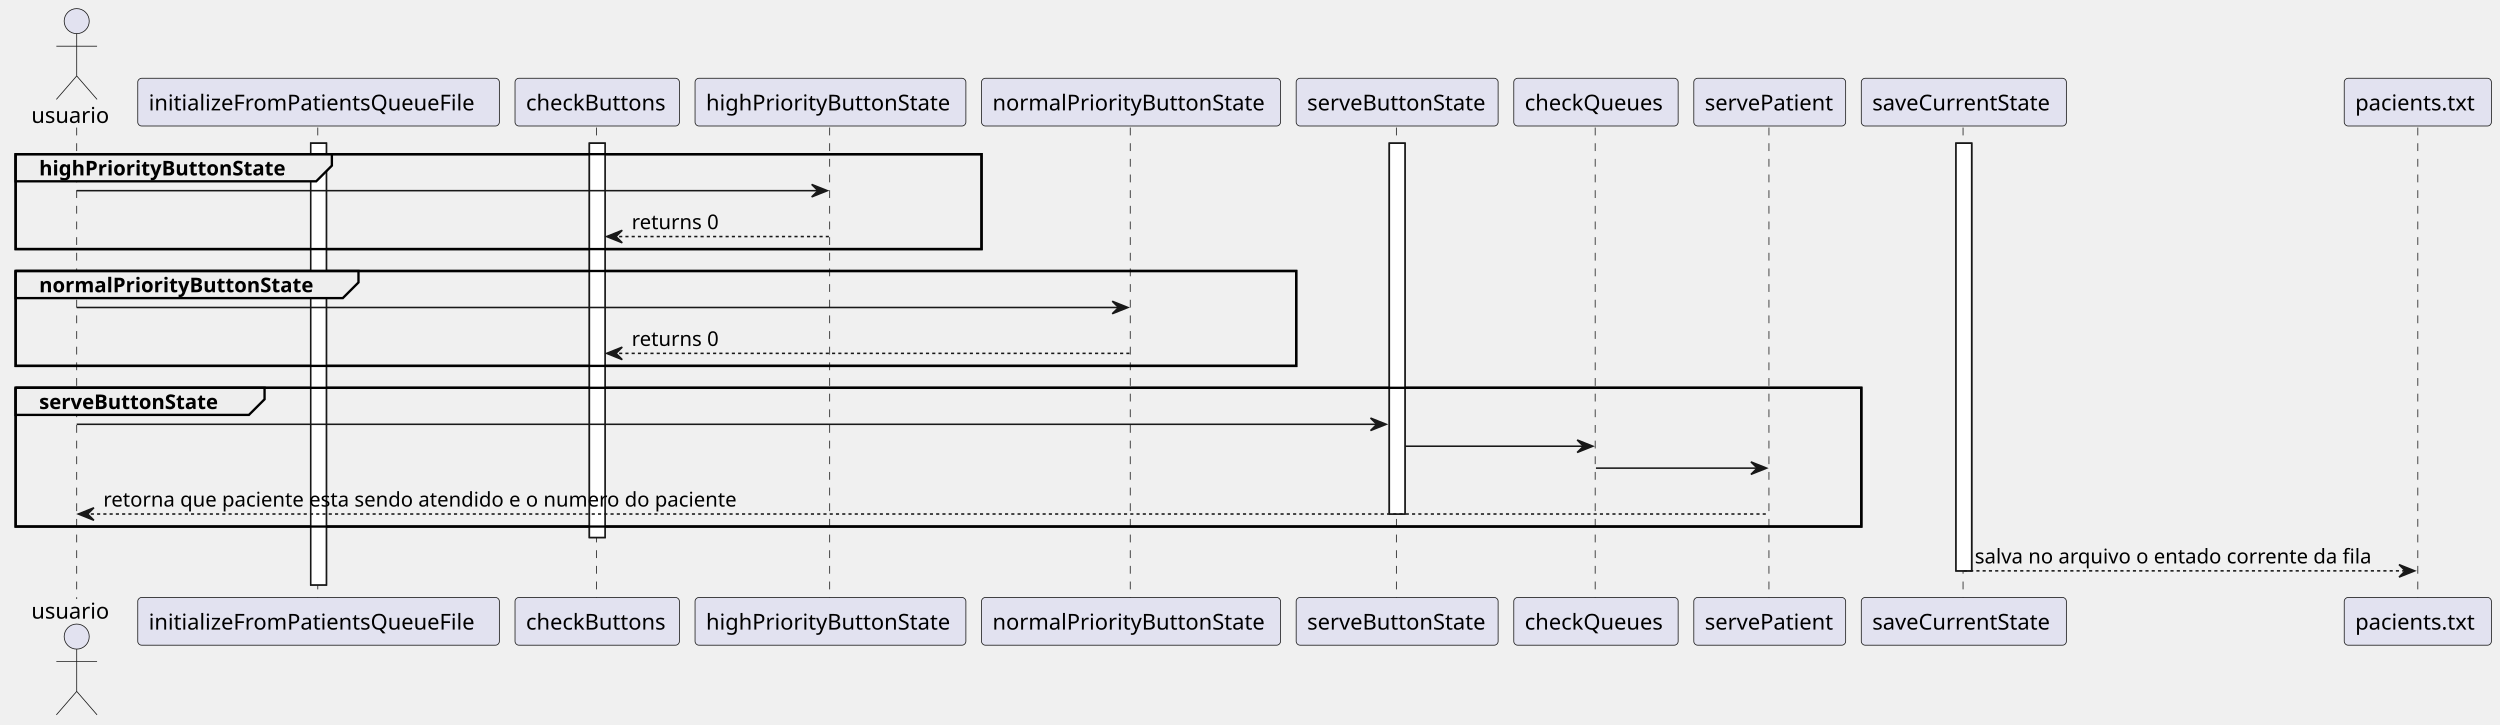
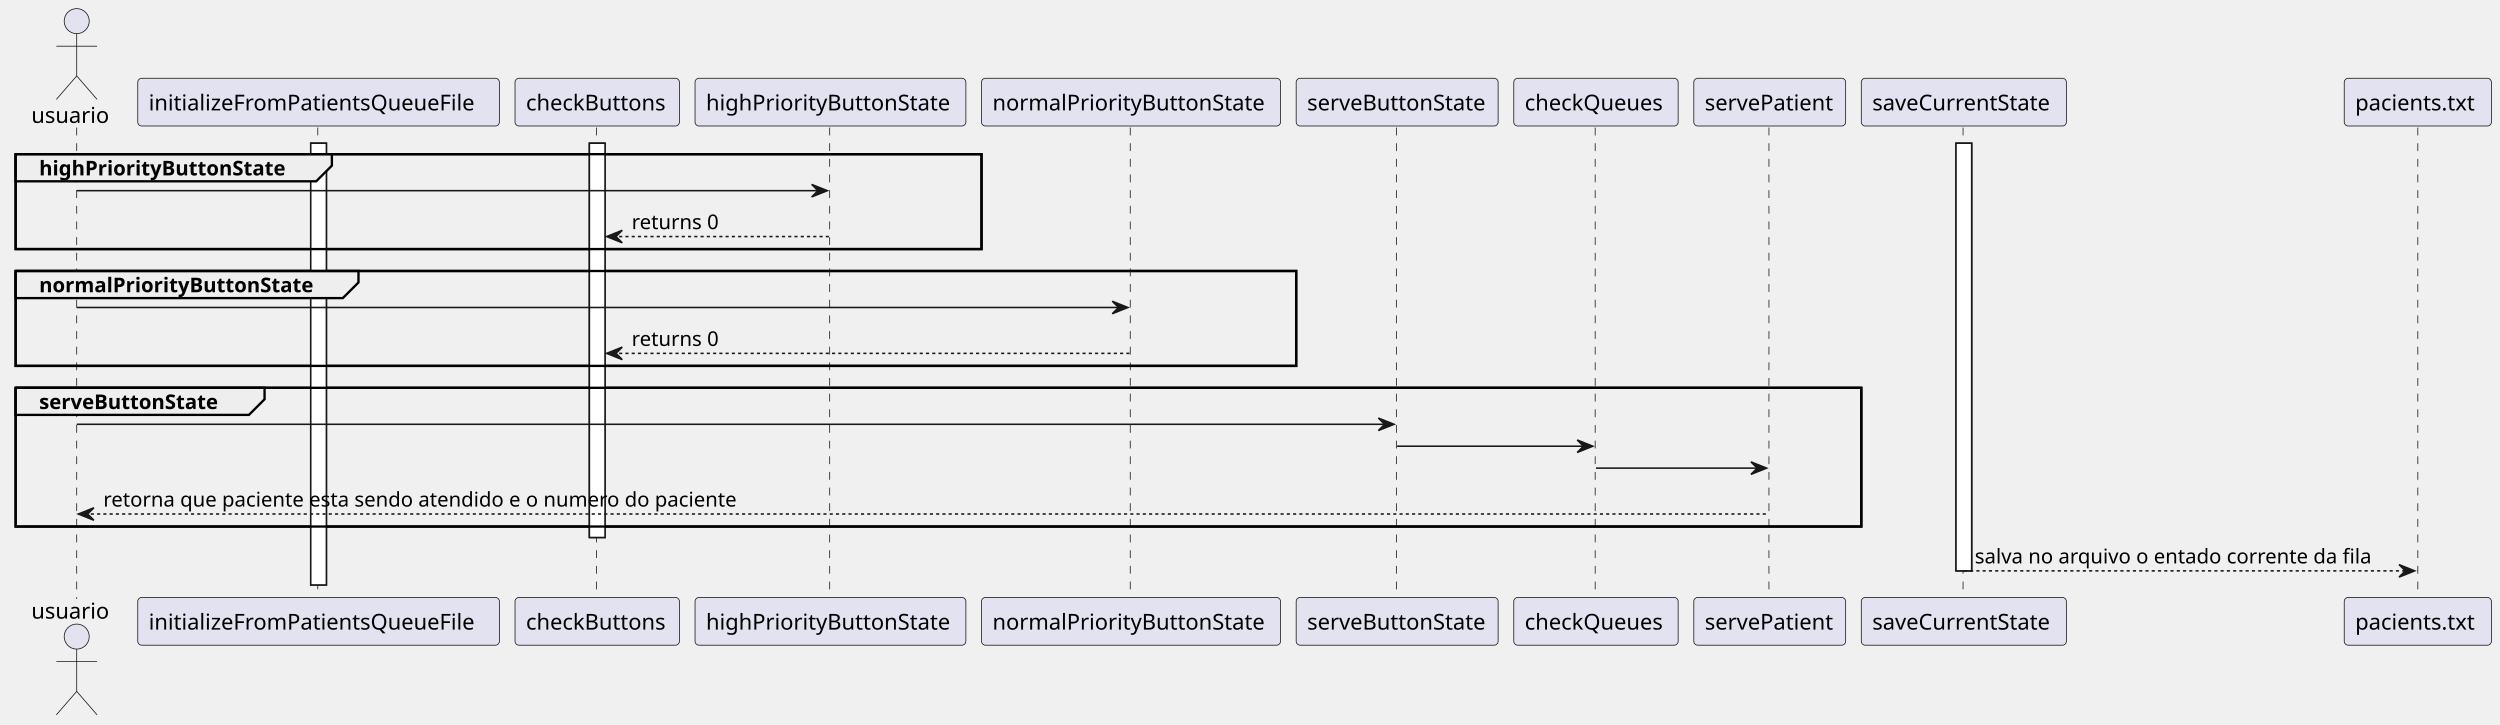
<svg xmlns="http://www.w3.org/2000/svg" contentStyleType="text/css" height="463px" preserveAspectRatio="none" style="width:1597px;height:463px;background:#FFFFFF;" version="1.1" viewBox="0 0 1597 463" width="1597px" zoomAndPan="magnify">
  <defs />
  <g>
    <rect fill="#FFFFFF" height="282.174" style="stroke:#181818;stroke-width:1.0;" width="10" x="198.5" y="91.488" />
    <rect fill="#FFFFFF" height="251.863" style="stroke:#181818;stroke-width:1.0;" width="10" x="376.5" y="91.488" />
-     <rect fill="#FFFFFF" height="236.863" style="stroke:#181818;stroke-width:1.0;" width="10" x="887.5" y="91.488" />
    <rect fill="#FFFFFF" height="273.174" style="stroke:#181818;stroke-width:1.0;" width="10" x="1249.5" y="91.488" />
    <rect fill="none" height="60.621" style="stroke:#000000;stroke-width:1.5;" width="617" x="10" y="98.488" />
    <rect fill="none" height="60.621" style="stroke:#000000;stroke-width:1.5;" width="818" x="10" y="173.109" />
    <rect fill="none" height="88.621" style="stroke:#000000;stroke-width:1.5;" width="1179" x="10" y="247.731" />
    <line style="stroke:#181818;stroke-width:0.5;stroke-dasharray:5.0,5.0;" x1="49" x2="49" y1="81.488" y2="382.662" />
    <line style="stroke:#181818;stroke-width:0.5;stroke-dasharray:5.0,5.0;" x1="203" x2="203" y1="81.488" y2="382.662" />
    <line style="stroke:#181818;stroke-width:0.5;stroke-dasharray:5.0,5.0;" x1="381" x2="381" y1="81.488" y2="382.662" />
    <line style="stroke:#181818;stroke-width:0.5;stroke-dasharray:5.0,5.0;" x1="530" x2="530" y1="81.488" y2="382.662" />
    <line style="stroke:#181818;stroke-width:0.5;stroke-dasharray:5.0,5.0;" x1="722" x2="722" y1="81.488" y2="382.662" />
    <line style="stroke:#181818;stroke-width:0.5;stroke-dasharray:5.0,5.0;" x1="892" x2="892" y1="81.488" y2="382.662" />
    <line style="stroke:#181818;stroke-width:0.5;stroke-dasharray:5.0,5.0;" x1="1019" x2="1019" y1="81.488" y2="382.662" />
    <line style="stroke:#181818;stroke-width:0.5;stroke-dasharray:5.0,5.0;" x1="1130" x2="1130" y1="81.488" y2="382.662" />
    <line style="stroke:#181818;stroke-width:0.5;stroke-dasharray:5.0,5.0;" x1="1254" x2="1254" y1="81.488" y2="382.662" />
    <line style="stroke:#181818;stroke-width:0.5;stroke-dasharray:5.0,5.0;" x1="1544.5" x2="1544.5" y1="81.488" y2="382.662" />
    <text fill="#000000" font-family="sans-serif" font-size="14" lengthAdjust="spacing" textLength="52" x="20" y="78.535">usuario</text>
    <ellipse cx="49" cy="13.5" fill="#E2E2F0" rx="8" ry="8" style="stroke:#181818;stroke-width:0.5;" />
    <path d="M49,21.5 L49,48.5 M36,29.5 L62,29.5 M49,48.5 L36,63.5 M49,48.5 L62,63.5 " fill="none" style="stroke:#181818;stroke-width:0.5;" />
    <text fill="#000000" font-family="sans-serif" font-size="14" lengthAdjust="spacing" textLength="52" x="20" y="395.197">usuario</text>
    <ellipse cx="49" cy="406.65" fill="#E2E2F0" rx="8" ry="8" style="stroke:#181818;stroke-width:0.5;" />
    <path d="M49,414.65 L49,441.65 M36,422.65 L62,422.65 M49,441.65 L36,456.65 M49,441.65 L62,456.65 " fill="none" style="stroke:#181818;stroke-width:0.5;" />
    <rect fill="#E2E2F0" height="30.488" rx="2.5" ry="2.5" style="stroke:#181818;stroke-width:0.5;" width="231" x="88" y="50" />
    <text fill="#000000" font-family="sans-serif" font-size="14" lengthAdjust="spacing" textLength="217" x="95" y="70.535">initializeFromPatientsQueueFile</text>
    <rect fill="#E2E2F0" height="30.488" rx="2.5" ry="2.5" style="stroke:#181818;stroke-width:0.5;" width="231" x="88" y="381.662" />
    <text fill="#000000" font-family="sans-serif" font-size="14" lengthAdjust="spacing" textLength="217" x="95" y="402.197">initializeFromPatientsQueueFile</text>
    <rect fill="#E2E2F0" height="30.488" rx="2.5" ry="2.5" style="stroke:#181818;stroke-width:0.5;" width="105" x="329" y="50" />
    <text fill="#000000" font-family="sans-serif" font-size="14" lengthAdjust="spacing" textLength="91" x="336" y="70.535">checkButtons</text>
    <rect fill="#E2E2F0" height="30.488" rx="2.5" ry="2.5" style="stroke:#181818;stroke-width:0.5;" width="105" x="329" y="381.662" />
    <text fill="#000000" font-family="sans-serif" font-size="14" lengthAdjust="spacing" textLength="91" x="336" y="402.197">checkButtons</text>
    <rect fill="#E2E2F0" height="30.488" rx="2.5" ry="2.5" style="stroke:#181818;stroke-width:0.5;" width="173" x="444" y="50" />
    <text fill="#000000" font-family="sans-serif" font-size="14" lengthAdjust="spacing" textLength="159" x="451" y="70.535">highPriorityButtonState</text>
    <rect fill="#E2E2F0" height="30.488" rx="2.5" ry="2.5" style="stroke:#181818;stroke-width:0.5;" width="173" x="444" y="381.662" />
    <text fill="#000000" font-family="sans-serif" font-size="14" lengthAdjust="spacing" textLength="159" x="451" y="402.197">highPriorityButtonState</text>
    <rect fill="#E2E2F0" height="30.488" rx="2.5" ry="2.5" style="stroke:#181818;stroke-width:0.5;" width="191" x="627" y="50" />
    <text fill="#000000" font-family="sans-serif" font-size="14" lengthAdjust="spacing" textLength="177" x="634" y="70.535">normalPriorityButtonState</text>
    <rect fill="#E2E2F0" height="30.488" rx="2.5" ry="2.5" style="stroke:#181818;stroke-width:0.5;" width="191" x="627" y="381.662" />
    <text fill="#000000" font-family="sans-serif" font-size="14" lengthAdjust="spacing" textLength="177" x="634" y="402.197">normalPriorityButtonState</text>
    <rect fill="#E2E2F0" height="30.488" rx="2.5" ry="2.5" style="stroke:#181818;stroke-width:0.5;" width="129" x="828" y="50" />
    <text fill="#000000" font-family="sans-serif" font-size="14" lengthAdjust="spacing" textLength="115" x="835" y="70.535">serveButtonState</text>
    <rect fill="#E2E2F0" height="30.488" rx="2.5" ry="2.5" style="stroke:#181818;stroke-width:0.5;" width="129" x="828" y="381.662" />
    <text fill="#000000" font-family="sans-serif" font-size="14" lengthAdjust="spacing" textLength="115" x="835" y="402.197">serveButtonState</text>
    <rect fill="#E2E2F0" height="30.488" rx="2.5" ry="2.5" style="stroke:#181818;stroke-width:0.5;" width="105" x="967" y="50" />
    <text fill="#000000" font-family="sans-serif" font-size="14" lengthAdjust="spacing" textLength="91" x="974" y="70.535">checkQueues</text>
    <rect fill="#E2E2F0" height="30.488" rx="2.5" ry="2.5" style="stroke:#181818;stroke-width:0.5;" width="105" x="967" y="381.662" />
    <text fill="#000000" font-family="sans-serif" font-size="14" lengthAdjust="spacing" textLength="91" x="974" y="402.197">checkQueues</text>
    <rect fill="#E2E2F0" height="30.488" rx="2.5" ry="2.5" style="stroke:#181818;stroke-width:0.5;" width="97" x="1082" y="50" />
    <text fill="#000000" font-family="sans-serif" font-size="14" lengthAdjust="spacing" textLength="83" x="1089" y="70.535">servePatient</text>
    <rect fill="#E2E2F0" height="30.488" rx="2.5" ry="2.5" style="stroke:#181818;stroke-width:0.5;" width="97" x="1082" y="381.662" />
    <text fill="#000000" font-family="sans-serif" font-size="14" lengthAdjust="spacing" textLength="83" x="1089" y="402.197">servePatient</text>
    <rect fill="#E2E2F0" height="30.488" rx="2.5" ry="2.5" style="stroke:#181818;stroke-width:0.5;" width="131" x="1189" y="50" />
    <text fill="#000000" font-family="sans-serif" font-size="14" lengthAdjust="spacing" textLength="117" x="1196" y="70.535">saveCurrentState</text>
    <rect fill="#E2E2F0" height="30.488" rx="2.5" ry="2.5" style="stroke:#181818;stroke-width:0.5;" width="131" x="1189" y="381.662" />
    <text fill="#000000" font-family="sans-serif" font-size="14" lengthAdjust="spacing" textLength="117" x="1196" y="402.197">saveCurrentState</text>
    <rect fill="#E2E2F0" height="30.488" rx="2.5" ry="2.5" style="stroke:#181818;stroke-width:0.5;" width="94" x="1497.5" y="50" />
    <text fill="#000000" font-family="sans-serif" font-size="14" lengthAdjust="spacing" textLength="80" x="1504.5" y="70.535">pacients.txt</text>
    <rect fill="#E2E2F0" height="30.488" rx="2.5" ry="2.5" style="stroke:#181818;stroke-width:0.5;" width="94" x="1497.5" y="381.662" />
    <text fill="#000000" font-family="sans-serif" font-size="14" lengthAdjust="spacing" textLength="80" x="1504.5" y="402.197">pacients.txt</text>
    <rect fill="#FFFFFF" height="282.174" style="stroke:#181818;stroke-width:1.0;" width="10" x="198.5" y="91.488" />
    <rect fill="#FFFFFF" height="251.863" style="stroke:#181818;stroke-width:1.0;" width="10" x="376.5" y="91.488" />
-     <rect fill="#FFFFFF" height="236.863" style="stroke:#181818;stroke-width:1.0;" width="10" x="887.5" y="91.488" />
    <rect fill="#FFFFFF" height="273.174" style="stroke:#181818;stroke-width:1.0;" width="10" x="1249.5" y="91.488" />
    <path d="M10,98.488 L212,98.488 L212,105.799 L202,115.799 L10,115.799 L10,98.488 " fill="#EEEEEE" style="stroke:#000000;stroke-width:1.5;" />
    <rect fill="none" height="60.621" style="stroke:#000000;stroke-width:1.5;" width="617" x="10" y="98.488" />
    <text fill="#000000" font-family="sans-serif" font-size="13" font-weight="bold" lengthAdjust="spacing" textLength="157" x="25" y="112.057">highPriorityButtonState</text>
    <polygon fill="#181818" points="518.5,117.799,528.5,121.799,518.5,125.799,522.5,121.799" style="stroke:#181818;stroke-width:1.0;" />
    <line style="stroke:#181818;stroke-width:1.0;" x1="49" x2="524.5" y1="121.799" y2="121.799" />
    <polygon fill="#181818" points="397.5,147.109,387.5,151.109,397.5,155.109,393.5,151.109" style="stroke:#181818;stroke-width:1.0;" />
    <line style="stroke:#181818;stroke-width:1.0;stroke-dasharray:2.0,2.0;" x1="391.5" x2="529.5" y1="151.109" y2="151.109" />
    <text fill="#000000" font-family="sans-serif" font-size="13" lengthAdjust="spacing" textLength="57" x="403.5" y="146.367">returns 0</text>
    <path d="M10,173.109 L229,173.109 L229,180.42 L219,190.42 L10,190.42 L10,173.109 " fill="#EEEEEE" style="stroke:#000000;stroke-width:1.5;" />
    <rect fill="none" height="60.621" style="stroke:#000000;stroke-width:1.5;" width="818" x="10" y="173.109" />
    <text fill="#000000" font-family="sans-serif" font-size="13" font-weight="bold" lengthAdjust="spacing" textLength="174" x="25" y="186.678">normalPriorityButtonState</text>
    <polygon fill="#181818" points="710.5,192.42,720.5,196.42,710.5,200.42,714.5,196.42" style="stroke:#181818;stroke-width:1.0;" />
    <line style="stroke:#181818;stroke-width:1.0;" x1="49" x2="716.5" y1="196.42" y2="196.42" />
    <polygon fill="#181818" points="397.5,221.731,387.5,225.731,397.5,229.731,393.5,225.731" style="stroke:#181818;stroke-width:1.0;" />
    <line style="stroke:#181818;stroke-width:1.0;stroke-dasharray:2.0,2.0;" x1="391.5" x2="721.5" y1="225.731" y2="225.731" />
    <text fill="#000000" font-family="sans-serif" font-size="13" lengthAdjust="spacing" textLength="57" x="403.5" y="220.988">returns 0</text>
    <path d="M10,247.731 L169,247.731 L169,255.041 L159,265.041 L10,265.041 L10,247.731 " fill="#EEEEEE" style="stroke:#000000;stroke-width:1.5;" />
    <rect fill="none" height="88.621" style="stroke:#000000;stroke-width:1.5;" width="1179" x="10" y="247.731" />
    <text fill="#000000" font-family="sans-serif" font-size="13" font-weight="bold" lengthAdjust="spacing" textLength="114" x="25" y="261.299">serveButtonState</text>
-     <polygon fill="#181818" points="875.5,267.041,885.5,271.041,875.5,275.041,879.5,271.041" style="stroke:#181818;stroke-width:1.0;" />
-     <line style="stroke:#181818;stroke-width:1.0;" x1="49" x2="881.5" y1="271.041" y2="271.041" />
+     <polygon fill="#181818" points="880.5,267.041,890.5,271.041,880.5,275.041,884.5,271.041" style="stroke:#181818;stroke-width:1.0;" />
+     <line style="stroke:#181818;stroke-width:1.0;" x1="49" x2="886.5" y1="271.041" y2="271.041" />
    <polygon fill="#181818" points="1007.5,281.041,1017.5,285.041,1007.5,289.041,1011.5,285.041" style="stroke:#181818;stroke-width:1.0;" />
-     <line style="stroke:#181818;stroke-width:1.0;" x1="897.5" x2="1013.5" y1="285.041" y2="285.041" />
+     <line style="stroke:#181818;stroke-width:1.0;" x1="892.5" x2="1013.5" y1="285.041" y2="285.041" />
    <polygon fill="#181818" points="1118.5,295.041,1128.5,299.041,1118.5,303.041,1122.5,299.041" style="stroke:#181818;stroke-width:1.0;" />
    <line style="stroke:#181818;stroke-width:1.0;" x1="1019.5" x2="1124.5" y1="299.041" y2="299.041" />
    <polygon fill="#181818" points="60,324.352,50,328.352,60,332.352,56,328.352" style="stroke:#181818;stroke-width:1.0;" />
    <line style="stroke:#181818;stroke-width:1.0;stroke-dasharray:2.0,2.0;" x1="54" x2="1129.5" y1="328.352" y2="328.352" />
    <text fill="#000000" font-family="sans-serif" font-size="13" lengthAdjust="spacing" textLength="412" x="66" y="323.609">retorna que paciente esta sendo atendido e o numero do paciente</text>
    <polygon fill="#181818" points="1532.5,360.662,1542.5,364.662,1532.5,368.662,1536.5,364.662" style="stroke:#181818;stroke-width:1.0;" />
    <line style="stroke:#181818;stroke-width:1.0;stroke-dasharray:2.0,2.0;" x1="1254.5" x2="1538.5" y1="364.662" y2="364.662" />
    <text fill="#000000" font-family="sans-serif" font-size="13" lengthAdjust="spacing" textLength="261" x="1261.5" y="359.92">salva no arquivo o entado corrente da fila</text>
  </g>
</svg>
